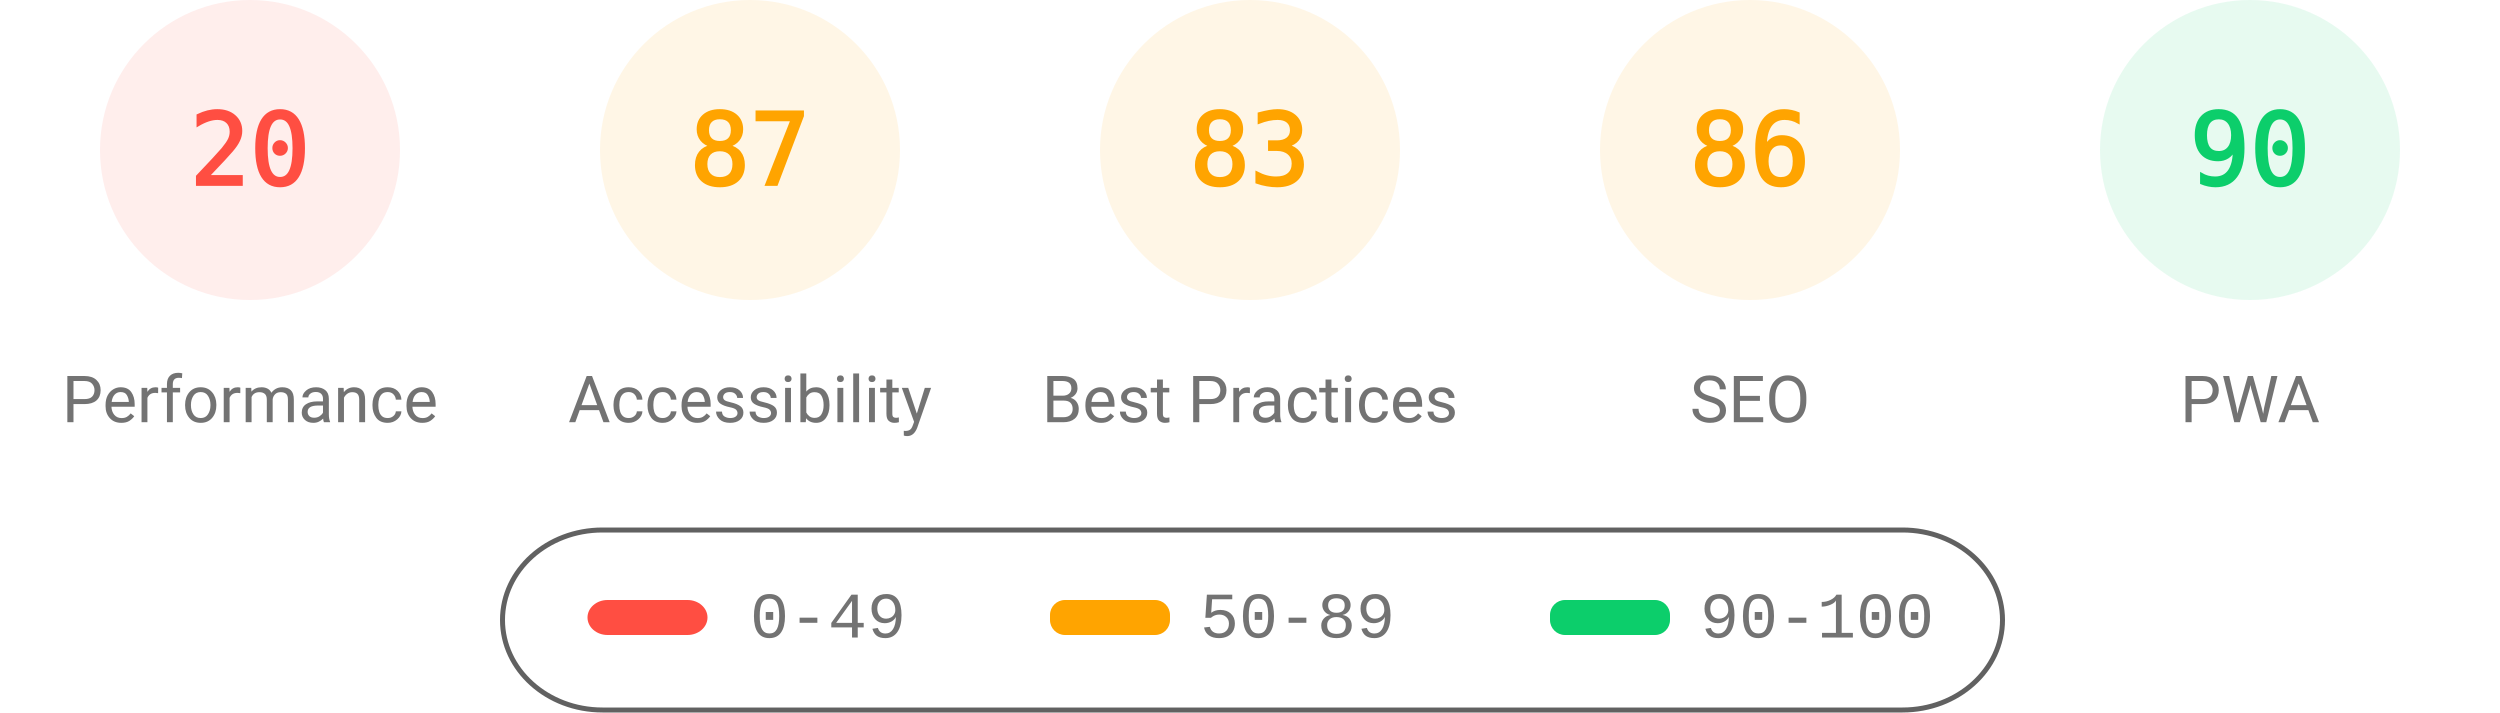
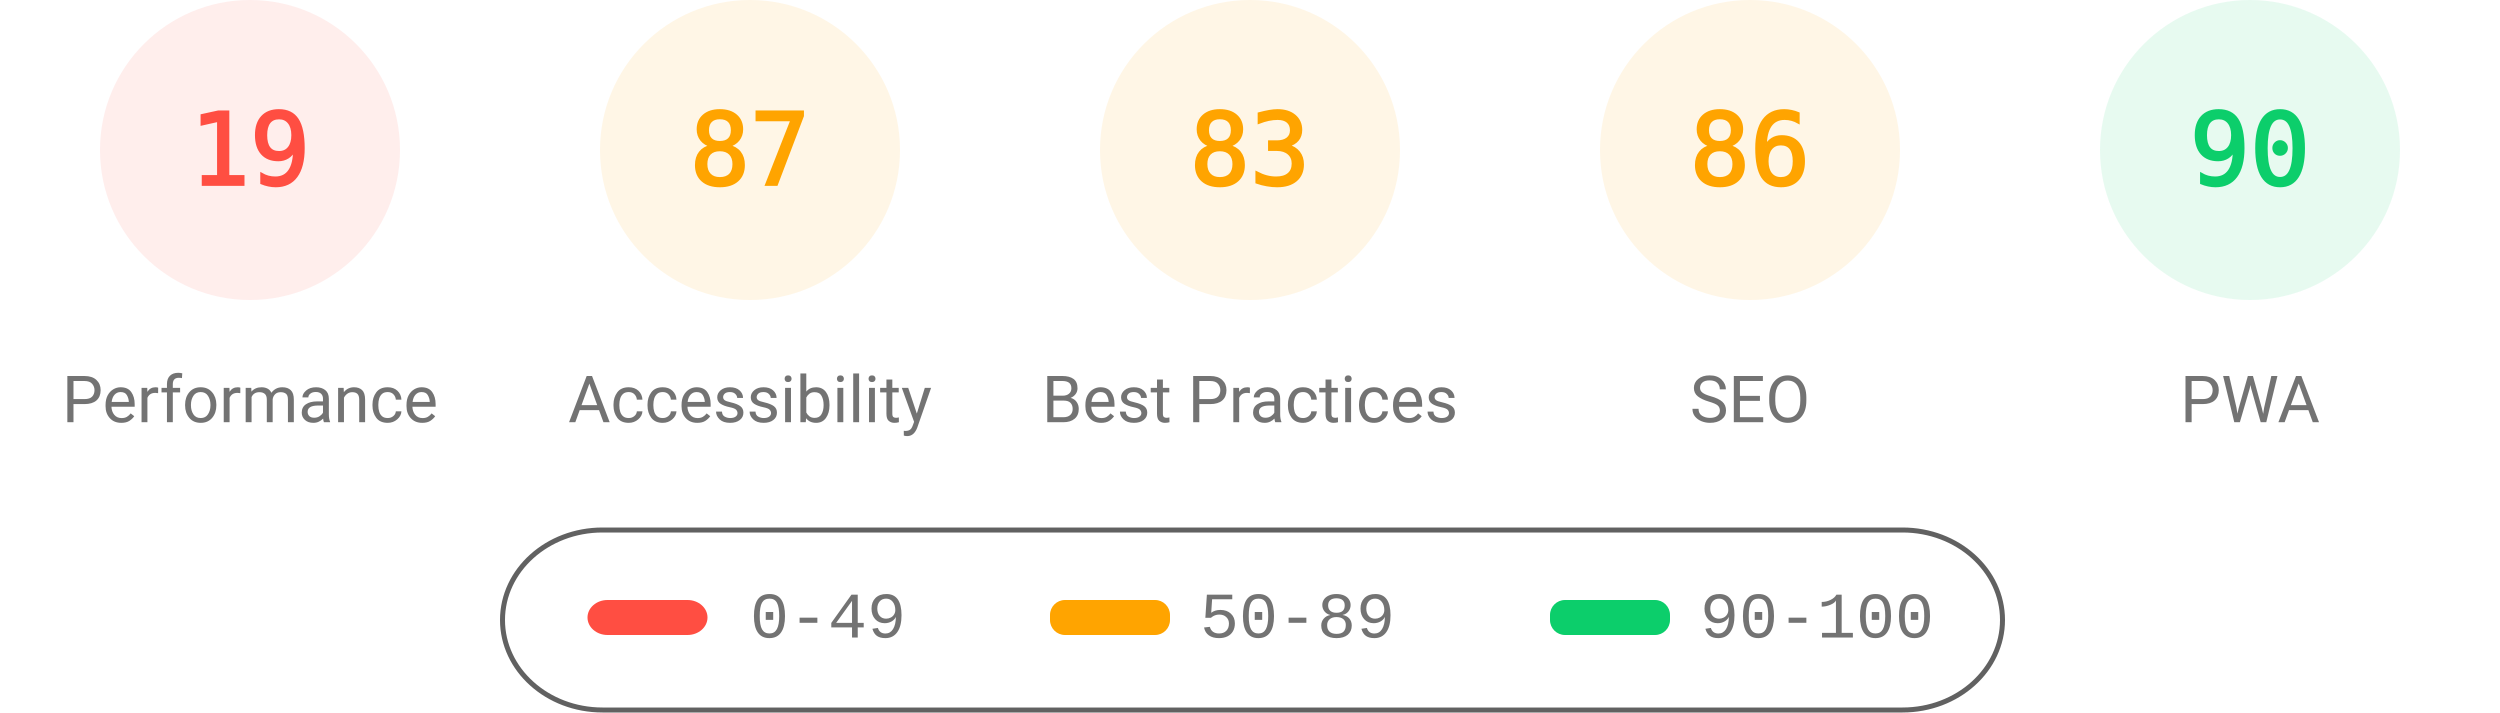
<svg xmlns="http://www.w3.org/2000/svg" fill="none" width="1000" height="285">
  <style>.gauge-base{opacity:.1}.gauge-arc{fill:none;animation-delay:250ms;stroke-linecap:round;transform:rotate(-90deg);transform-origin:100px 60px;animation:load-gauge 1s ease forwards}.guage-text{font-size:40px;font-family:monospace;text-align:center}.guage-red{color:#ff4e42;fill:#ff4e42;stroke:#ff4e42}.guage-orange{color:#ffa400;fill:#ffa400;stroke:#ffa400}.guage-green{color:#0cce6b;fill:#0cce6b;stroke:#0cce6b}.guage-undefined{color:#5c5c5c;fill:#5c5c5c;stroke:#5c5c5c}.guage-title{color:#737373;fill:#737373;stroke:none;font-size:26px;line-height:26px;font-family:Roboto,Halvetica,Arial,sans-serif}@keyframes load-gauge{from{stroke-dasharray:0 352.858}}</style>
  <svg class="guage-div guage-perf guage-red" viewBox="0 0 200 200" width="200" height="200">
    <circle class="gauge-base" r="56" cx="100" cy="60" stroke-width="8" />
-     <circle class="gauge-arc guage-arc-1" r="56" cx="100" cy="60" stroke-width="8" style="stroke-dasharray:70.372,351.858" />
-     <text class="guage-text" x="100" y="60" alignment-baseline="central" dominant-baseline="central" text-anchor="middle">20</text>
+     <circle class="gauge-arc guage-arc-1" r="56" cx="100" cy="60" stroke-width="8" style="stroke-dasharray:66.853,351.858" />
+     <text class="guage-text" x="100" y="60" alignment-baseline="central" dominant-baseline="central" text-anchor="middle">19</text>
    <text class="guage-title" x="100" y="160" alignment-baseline="central" dominant-baseline="central" text-anchor="middle">Performance</text>
  </svg>
  <svg class="guage-div guage-acc guage-orange" viewBox="0 0 200 200" width="200" height="200" x="200">
    <circle class="gauge-base" r="56" cx="100" cy="60" stroke-width="8" />
    <circle class="gauge-arc guage-arc-2" r="56" cx="100" cy="60" stroke-width="8" style="stroke-dasharray:306.116,351.858" />
    <text class="guage-text" x="100" y="60" alignment-baseline="central" dominant-baseline="central" text-anchor="middle">87</text>
    <text class="guage-title" x="100" y="160" alignment-baseline="central" dominant-baseline="central" text-anchor="middle">Accessibility</text>
  </svg>
  <svg class="guage-div guage-best guage-orange" viewBox="0 0 200 200" width="200" height="200" x="400">
    <circle class="gauge-base" r="56" cx="100" cy="60" stroke-width="8" />
    <circle class="gauge-arc guage-arc-3" r="56" cx="100" cy="60" stroke-width="8" style="stroke-dasharray:292.042,351.858" />
    <text class="guage-text" x="100" y="60" alignment-baseline="central" dominant-baseline="central" text-anchor="middle">83</text>
    <text class="guage-title" x="100" y="160" alignment-baseline="central" dominant-baseline="central" text-anchor="middle">Best Practices</text>
  </svg>
  <svg class="guage-div guage-seo guage-orange" viewBox="0 0 200 200" width="200" height="200" x="600">
    <circle class="gauge-base" r="56" cx="100" cy="60" stroke-width="8" />
    <circle class="gauge-arc guage-arc-4" r="56" cx="100" cy="60" stroke-width="8" style="stroke-dasharray:302.598,351.858" />
    <text class="guage-text" x="100" y="60" alignment-baseline="central" dominant-baseline="central" text-anchor="middle">86</text>
    <text class="guage-title" x="100" y="160" alignment-baseline="central" dominant-baseline="central" text-anchor="middle">SEO</text>
  </svg>
  <svg class="guage-div guage-pwa guage-green" viewBox="0 0 200 200" width="200" height="200" x="800">
    <circle class="gauge-base" r="56" cx="100" cy="60" stroke-width="8" />
    <circle class="gauge-arc guage-arc-4" r="56" cx="100" cy="60" stroke-width="8" style="stroke-dasharray:316.672,351.858" />
    <text class="guage-text" x="100" y="60" alignment-baseline="central" dominant-baseline="central" text-anchor="middle">90</text>
    <text class="guage-title" x="100" y="160" alignment-baseline="central" dominant-baseline="central" text-anchor="middle">PWA</text>
  </svg>
  <svg width="604" height="76" x="200" y="210">
    <path fill="none" id="canvas_background" d="M-1-1h604v80H-1z" />
    <rect fill-opacity="0" stroke="#616161" stroke-width="2" rx="40" id="svg_2" height="72" width="600" y="2" x="1" fill="#000" />
    <rect stroke="#000" rx="8" id="svg_3" height="14" width="48" y="30" x="35" stroke-opacity="null" stroke-width="0" fill="#ff4e42" />
    <rect stroke="#000" rx="6" id="svg_4" height="14" width="48" y="30" x="220" stroke-opacity="null" stroke-width="0" fill="#ffa400" />
    <rect stroke="#000" rx="6" id="svg_5" height="14" width="48" y="30" x="420" stroke-opacity="null" stroke-width="0" fill="#0cce6b" />
    <text xml:space="preserve" text-anchor="start" font-family="'Courier New', Courier, monospace" font-size="26" id="svg_6" y="45" x="100" stroke-opacity="null" stroke-width="0" stroke="#000" fill="#737373">0-49</text>
    <text xml:space="preserve" text-anchor="start" font-family="'Courier New', Courier, monospace" font-size="26" id="svg_7" y="45" x="280" stroke-opacity="null" stroke-width="0" stroke="#000" fill="#737373">50-89</text>
    <text xml:space="preserve" text-anchor="start" font-family="'Courier New', Courier, monospace" font-size="26" id="svg_8" y="45" x="480" stroke-opacity="null" stroke-width="0" stroke="#000" fill="#737373">90-100</text>
  </svg>
</svg>
